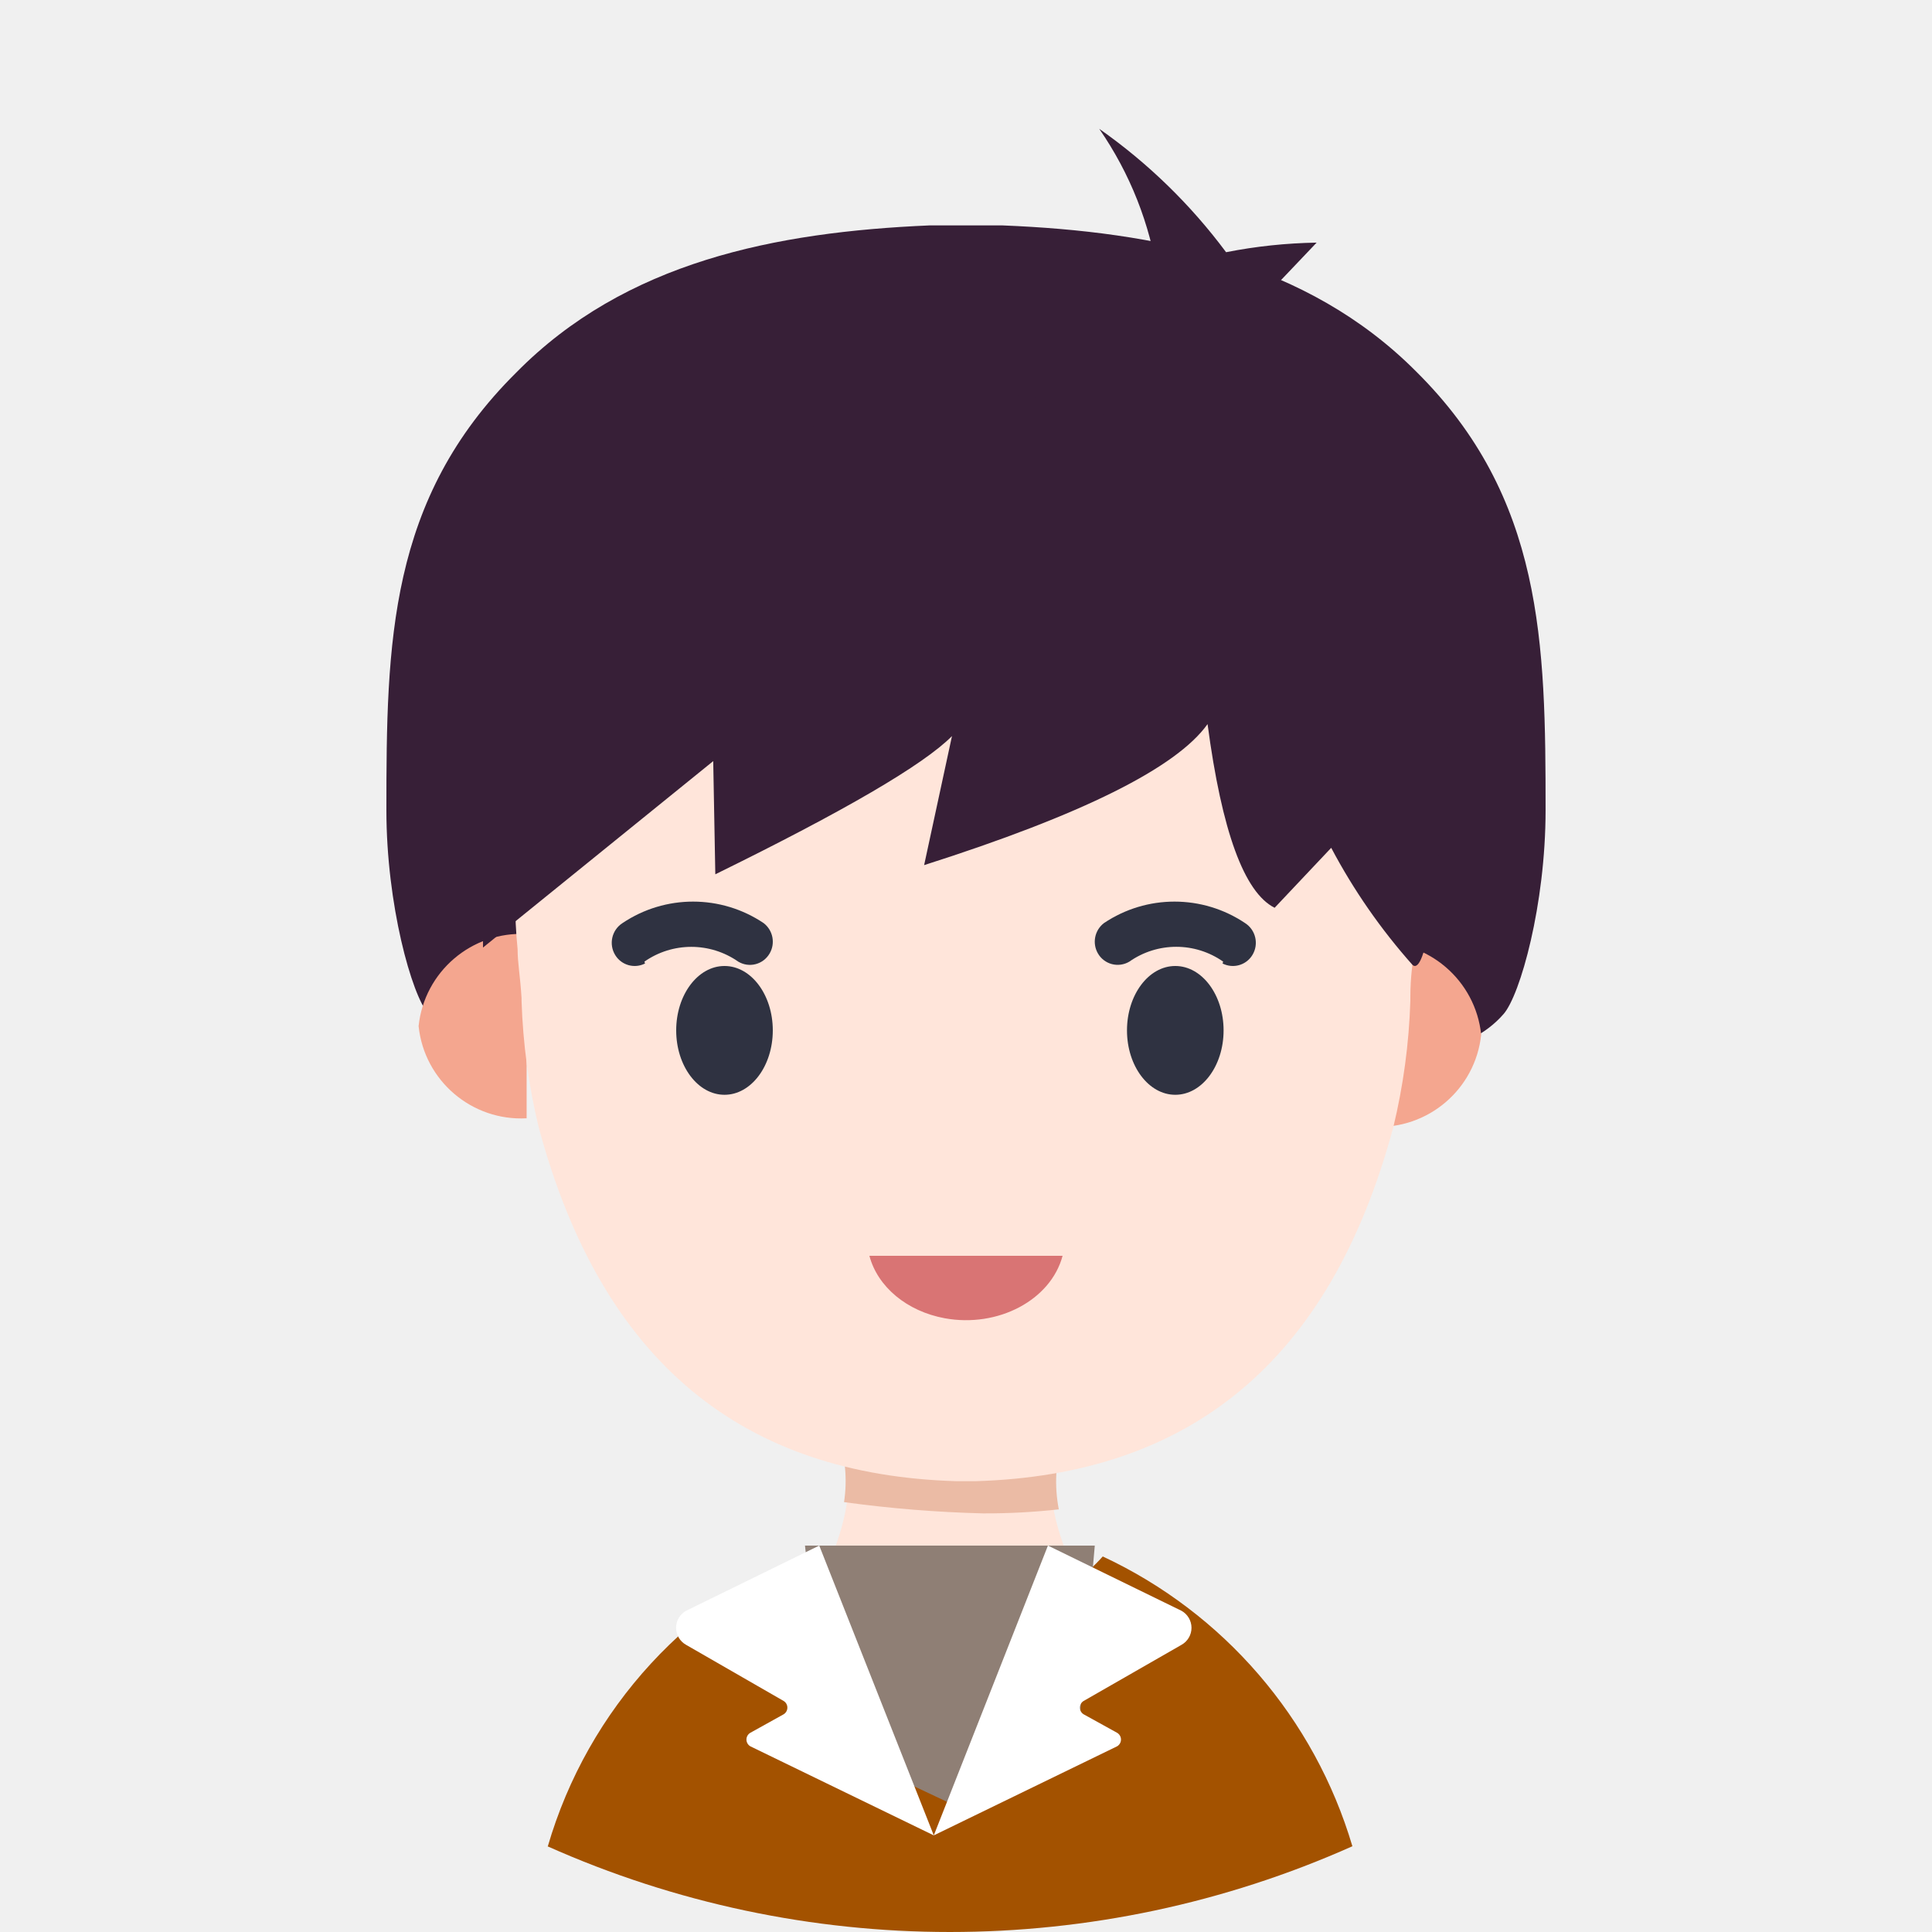
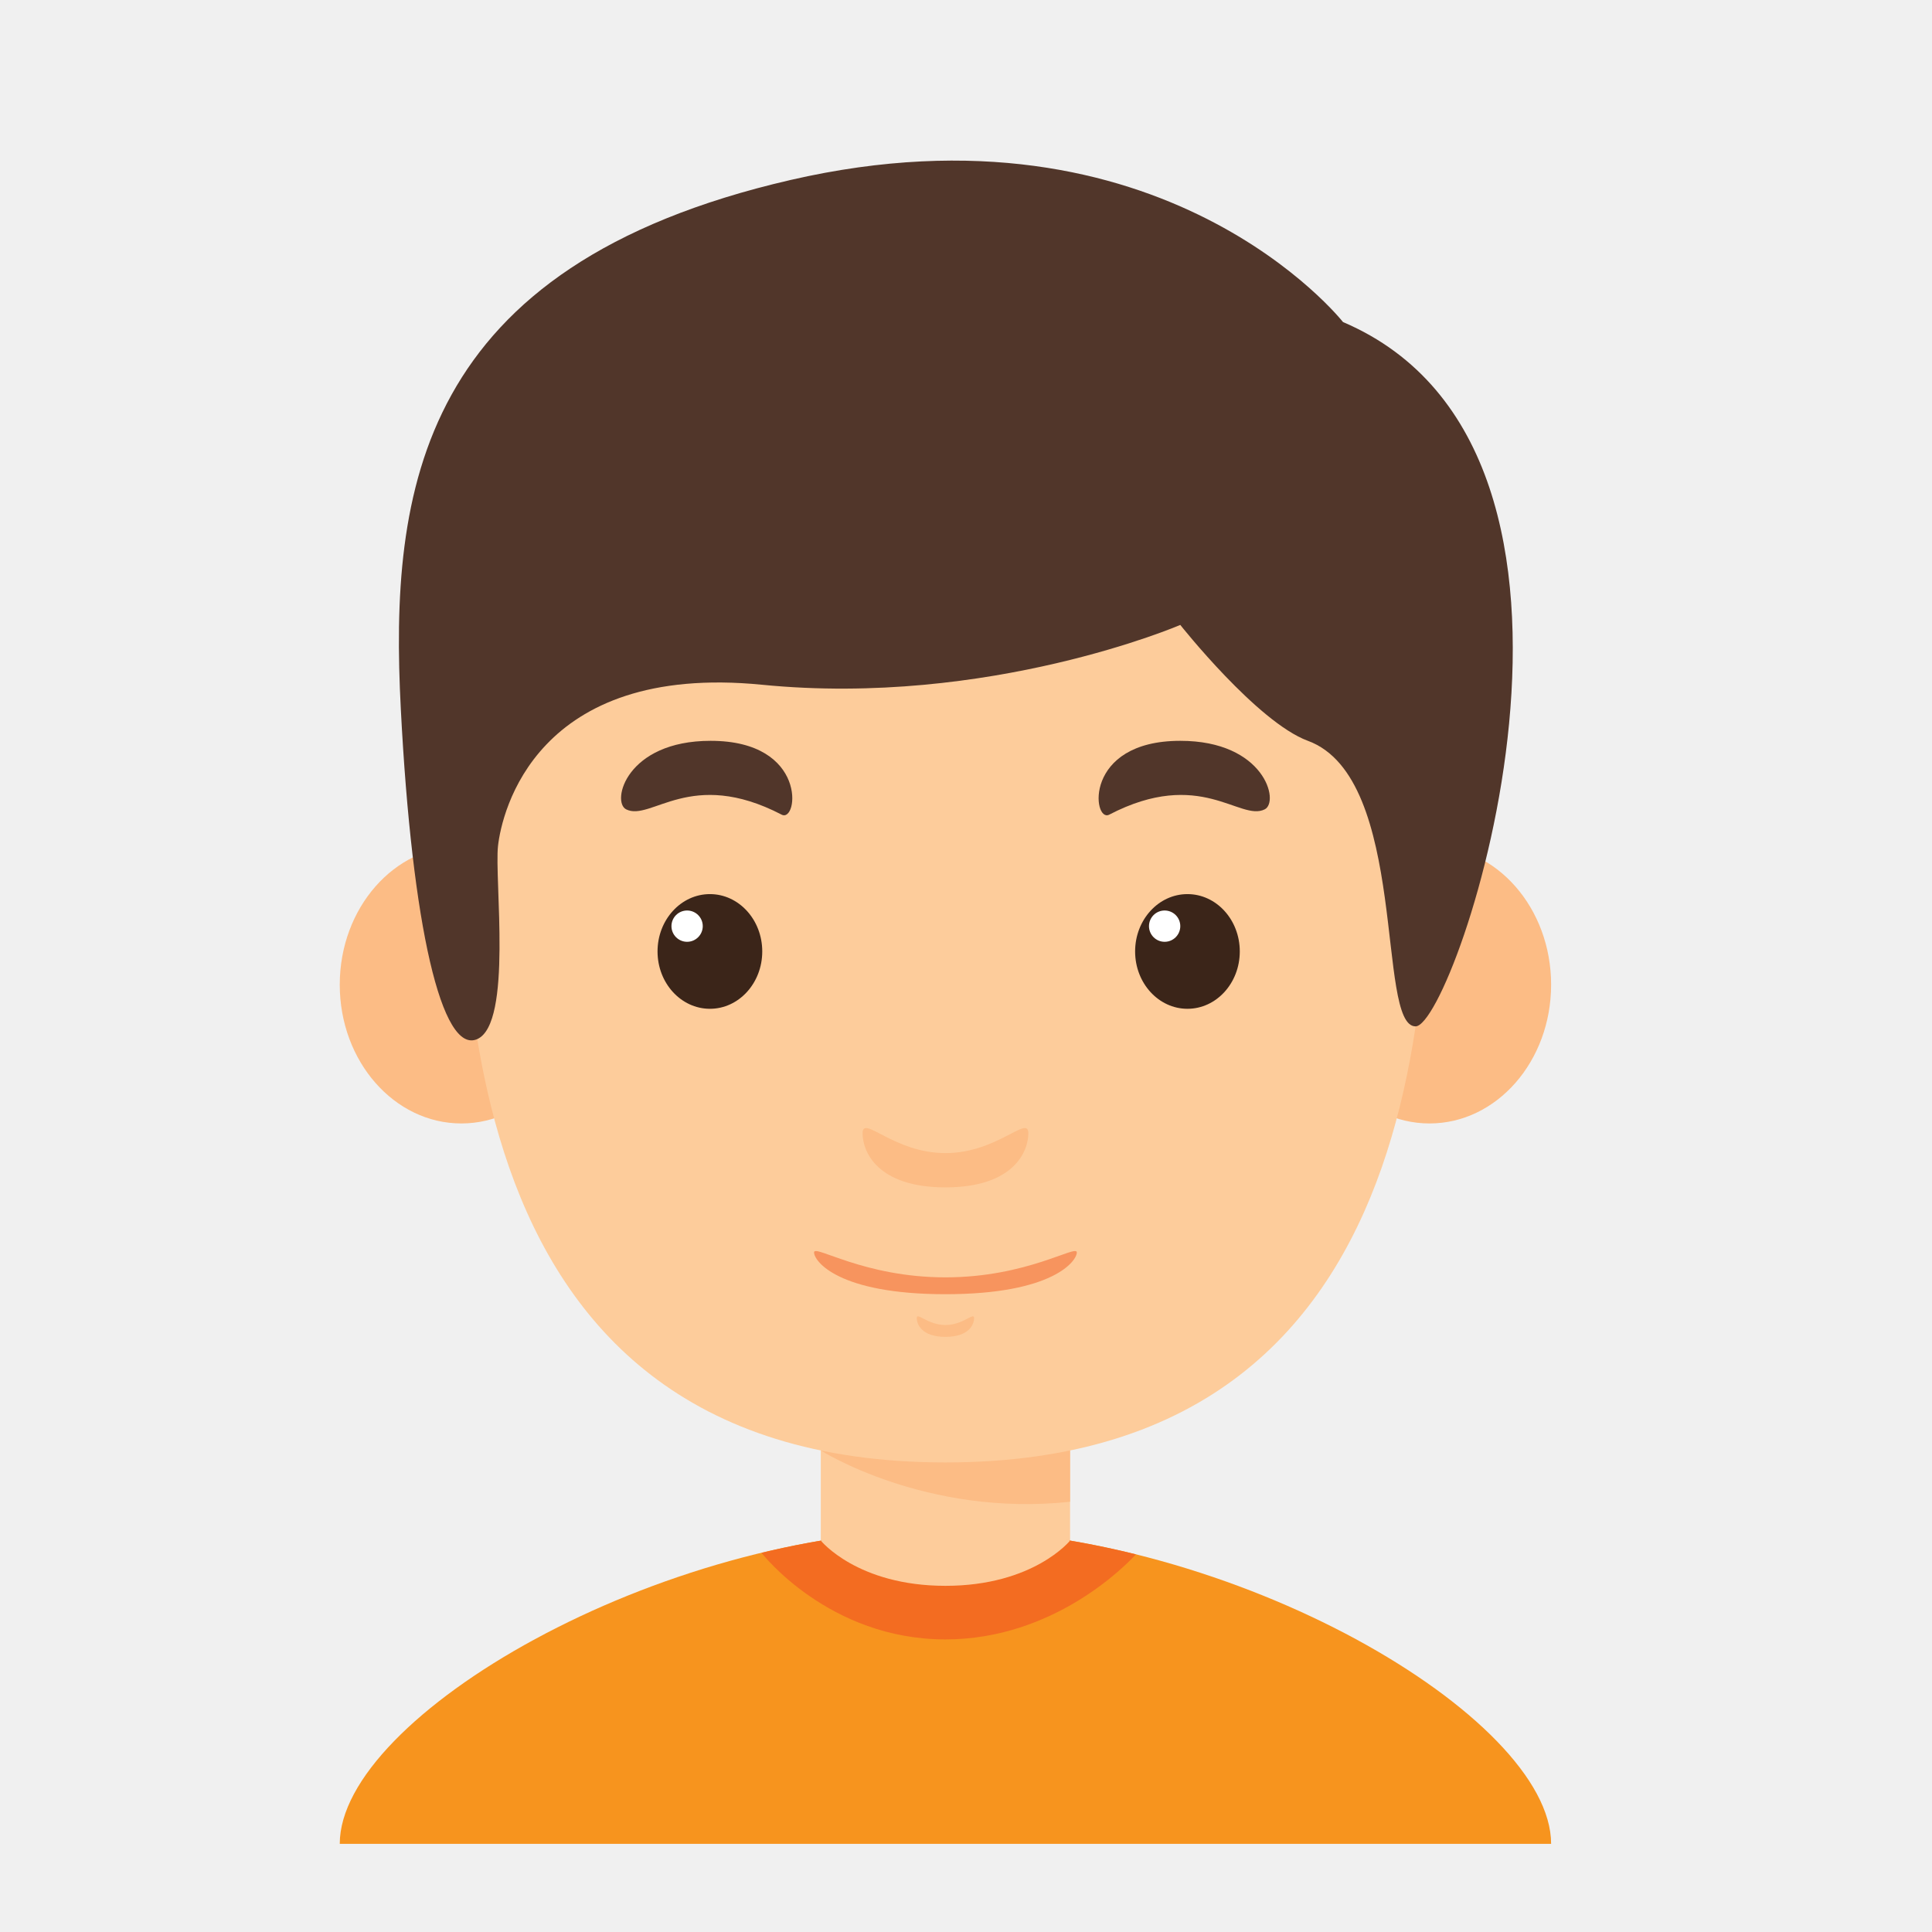
- <svg xmlns="http://www.w3.org/2000/svg" t="1695894505312" class="icon" viewBox="0 0 1024 1024" version="1.1" p-id="3117" width="128" height="128">
-   <path d="M426.662 494.928a85.332 85.332 0 0 0 170.665 0 85.332 85.332 0 0 0-170.665 0z" fill="#FFFFFF" p-id="3118" />
-   <path d="M290.301 978.763a243.667 243.667 0 0 1 146.9-159.572 89.684 89.684 0 0 0 75.605 36.693 92.159 92.159 0 0 0 71.679-30.933 246.867 246.867 0 0 1 132.308 153.598 523.387 523.387 0 0 1-426.662 0l0.171 0.171z" fill="#A35200" p-id="3119" />
-   <path d="M495.014 752.973V750.926l8.277 1.024 8.235-1.024v2.048l49.535 6.4c-9.472 25.002-3.072 56.319 19.2 93.951H426.662c22.016-37.632 28.416-68.949 19.2-93.908l49.151-6.4z" fill="#FFE5DA" p-id="3120" />
-   <path d="M563.194 759.672v2.987a76.799 76.799 0 0 0-2.005 37.333 351.1 351.1 0 0 1-40.106 2.133 658.894 658.894 0 0 1-73.727-5.973 73.727 73.727 0 0 0-3.627-36.48l51.711-6.613v-2.133l8.619 1.067 8.619-1.067v2.133l50.517 6.613z" fill="#EBBBA5" p-id="3121" />
-   <path d="M426.662 819.191h153.598l-9.216 105.727-67.583 30.805-65.279-30.805L426.662 819.191z" fill="#8F7F75" p-id="3122" />
-   <path d="M434.214 819.191l-70.57 34.56a10.325 10.325 0 0 0 0 18.048l51.754 29.781a4.139 4.139 0 0 1 0 6.997l-17.664 9.813a4.139 4.139 0 0 0 0 7.211L494.928 972.79l-60.714-153.598zM555.429 819.191l70.783 34.56a10.325 10.325 0 0 1 0 18.048l-51.925 29.781a4.139 4.139 0 0 0 0 6.997l17.749 9.813a4.139 4.139 0 0 1 0 7.211L494.928 972.79l60.501-153.598z" fill="#FFFFFF" p-id="3123" />
-   <path d="M492.795 119.465h38.4c81.962 3.285 161.449 19.328 219.262 77.311C818.039 263.635 819.191 340.903 819.191 429.436c0 50.047-13.44 97.962-22.272 108.031-38.4 44.245-151.294 18.176-284.925 17.408-133.631-0.811-246.141 26.88-284.925-17.408-8.832-10.069-22.272-57.983-22.272-108.031 0-88.874 1.152-164.82 68.735-231.891C331.346 138.793 410.833 122.964 492.795 119.465z" fill="#371F37" p-id="3124" />
-   <path d="M279.122 592.719A54.613 54.613 0 0 1 221.864 543.866a54.613 54.613 0 0 1 57.258-48.81v97.663z m448.678 4.48a54.613 54.613 0 0 0 57.258-48.81 54.613 54.613 0 0 0-57.258-48.853v97.706z" fill="#F4A68F" p-id="3125" />
-   <path d="M506.875 221.864c-135.465 6.827-247.08 136.276-232.531 281.298 0 7.253 1.323 13.653 2.091 25.813v1.536c0.725 22.613 3.755 45.056 9.088 66.986 33.834 125.865 109.14 184.147 221.139 187.561h10.624c111.999-3.413 187.305-61.695 221.182-187.561a328.829 328.829 0 0 0 9.045-66.986v-1.536c0-12.117 1.365-18.986 2.133-25.813 14.72-145.022-97.108-274.472-232.531-281.298h-10.24z" fill="#FFE5DA" p-id="3126" />
-   <path d="M358.396 546.128c0 18.858 11.477 34.133 25.6 34.133 14.123 0 25.6-15.275 25.6-34.133 0-18.858-11.477-34.133-25.6-34.133-14.123 0-25.6 15.275-25.6 34.133z" fill="#2F3241" p-id="3127" />
-   <path d="M341.543 509.691c14.933-10.453 34.773-10.453 49.749 0 5.76 3.456 13.227 1.536 16.64-4.352a12.416 12.416 0 0 0-3.2-16.085 67.114 67.114 0 0 0-74.794 0 12.416 12.416 0 0 0-3.84 16.981 12.075 12.075 0 0 0 15.787 4.437l-0.341-0.981zM597.327 546.128c0 18.858 11.477 34.133 25.6 34.133 14.123 0 25.6-15.275 25.6-34.133 0-18.858-11.477-34.133-25.6-34.133-14.123 0-25.6 15.275-25.6 34.133z" fill="#2F3241" p-id="3128" />
-   <path d="M648.313 509.691a43.264 43.264 0 0 0-49.749 0 12.075 12.075 0 0 1-16.64-4.352 12.416 12.416 0 0 1 3.2-16.085 67.114 67.114 0 0 1 74.794 0 12.416 12.416 0 0 1 3.84 16.981 12.075 12.075 0 0 1-15.787 4.437l0.341-0.981z" fill="#2F3241" p-id="3129" />
-   <path d="M460.795 665.593h102.399c-6.229 23.466-34.218 38.272-62.463 33.109-19.968-3.669-35.541-16.554-39.936-33.109z" fill="#D97474" p-id="3130" />
-   <path d="M255.997 403.409v98.815l122.025-98.815 1.109 59.989c68.522-33.621 110.335-58.026 125.439-73.258l-14.763 68.394c83.626-26.666 133.716-51.583 150.228-74.751 7.552 56.831 19.413 89.258 35.541 97.364l29.994-31.786a313.895 313.895 0 0 0 43.221 62.207c6.784 4.992 13.184-35.541 19.2-121.599-72.362-121.044-156.372-181.587-252.072-181.587C420.262 208.382 333.65 273.405 255.997 403.409zM582.607 68.266c16.341 23.637 27.008 50.602 31.146 78.847 4.181 28.373 23.424 31.488 57.599 9.344l26.496-27.861a270.973 270.973 0 0 0-47.999 5.077A294.781 294.781 0 0 0 582.607 68.266z" fill="#371F37" p-id="3131" />
+ <svg xmlns="http://www.w3.org/2000/svg" t="1696843387677" class="icon" viewBox="0 0 1024 1024" version="1.1" p-id="3052" width="200" height="200">
+   <path d="M435.045 899.315h132.116V751.356H435.045z" fill="#FDCC9B" p-id="3053" />
+   <path d="M435.045 768.778s55.586 35.377 132.11 27.192v-44.636h-132.11v17.444zM309.008 521.912c0 40.597-28.86 73.541-64.474 73.541-35.596 0-64.457-32.945-64.457-73.541 0-40.625 28.86-73.564 64.457-73.564 35.614 0 64.474 32.94 64.474 73.564z m513.114 0c0 40.597-28.855 73.541-64.451 73.541s-64.457-32.945-64.457-73.541c0-40.625 28.86-73.564 64.457-73.564s64.451 32.94 64.451 73.564z" fill="#FCBC85" p-id="3054" />
+   <path d="M757.407 381.414c0-108.323-79.272-187.595-256.304-187.595-177.038 0-256.304 79.272-256.304 187.595 0 108.345-18.484 393.707 256.304 393.707 274.805 0 256.304-285.361 256.304-393.707z" fill="#FDCC9B" p-id="3055" />
+   <path d="M404.01 504.288c0 16.787-12.422 30.394-27.737 30.394-15.321 0-27.765-13.607-27.765-30.394s12.444-30.394 27.765-30.394c15.316 0 27.737 13.607 27.737 30.394z" fill="#3B2519" p-id="3056" />
+   <path d="M372.476 490.878c0 4.568-3.73 8.298-8.292 8.298-4.59 0-8.298-3.73-8.298-8.298a8.288 8.288 0 0 1 8.298-8.292c4.562-0.001 8.292 3.707 8.292 8.292z" fill="#FFFFFF" p-id="3057" />
+   <path d="M331.879 428.972c13.118 6.562 34.186-22.276 82.407 2.809 8.798 4.584 14.045-39.13-37.641-39.13-44.766-0.001-52.693 32.371-44.766 36.321z" fill="#51362A" p-id="3058" />
+   <path d="M657.112 504.288c0 16.787-12.422 30.394-27.737 30.394-15.321 0-27.742-13.607-27.742-30.394s12.422-30.394 27.742-30.394c15.316 0 27.737 13.607 27.737 30.394z" fill="#3B2519" p-id="3059" />
+   <path d="M625.578 490.878c0 4.568-3.708 8.298-8.298 8.298-4.584 0-8.292-3.73-8.292-8.298a8.286 8.286 0 0 1 8.292-8.292 8.286 8.286 0 0 1 8.298 8.292z" fill="#FFFFFF" p-id="3060" />
+   <path d="M670.326 428.972c-13.124 6.562-34.192-22.276-82.407 2.809-8.781 4.584-14.023-39.13 37.658-39.13 44.749-0.001 52.671 32.371 44.749 36.321z" fill="#51362A" p-id="3061" />
+   <path d="M501.103 611.167c-27.411 0-43.917-20.478-43.917-10.556 0 9.894 7.922 28.725 43.917 28.725 36.012 0 43.934-18.832 43.934-28.725 0-9.922-16.523 10.556-43.934 10.556z m0 91.115c-9.483 0-15.186-7.084-15.186-3.663s2.742 9.944 15.186 9.944c12.461 0 15.186-6.523 15.186-9.944 0-3.421-5.708 3.663-15.186 3.663z" fill="#FCBC85" p-id="3062" />
+   <path d="M501.103 677.023c-43.456 0-69.637-17.686-69.637-13.208 0 4.495 12.573 22.141 69.637 22.141 57.08 0 69.631-17.647 69.631-22.141 0-4.478-26.181 13.208-69.631 13.208z" fill="#F7945E" p-id="3063" />
+   <path d="M501.103 810.785v166.482H180.078c0-67.395 169.094-166.482 321.025-166.482z m0 0v166.482h321.02c-0.001-67.395-169.089-166.482-321.02-166.482z" fill="#F7941E" p-id="3064" />
+   <path d="M501.103 810.785c-32.304 0-65.401 4.523-97.486 12.248 0.219 0.258 35.596 45.889 97.486 45.889 57.322 0 95.441-39.068 100.946-45.08-33.158-8.231-67.457-13.057-100.946-13.057z" fill="#F36C21" p-id="3065" />
+   <path d="M435.045 816.555s19.332 23.967 66.058 23.967c46.743 0 66.052-23.967 66.052-23.967s-68.535-24.951-132.11 0z" fill="#FDCC9B" p-id="3066" />
+   <path d="M711.822 170.69S616.713 49.816 419 95.396c-197.707 45.58-212.522 164.482-206.573 280.159 5.944 115.7 21.815 183.555 40.557 175.173 18.736-8.382 8.995-84.755 10.972-102.379 1.972-17.624 19.815-97.306 140.054-85.412 120.245 11.871 221.567-31.714 221.567-31.714s40.799 51.552 67.637 61.429c53.636 19.731 36.035 151.341 57.058 151.341 21.001-0.002 124.06-303.931-38.45-373.303z" fill="#51362A" p-id="3067" />
</svg>
